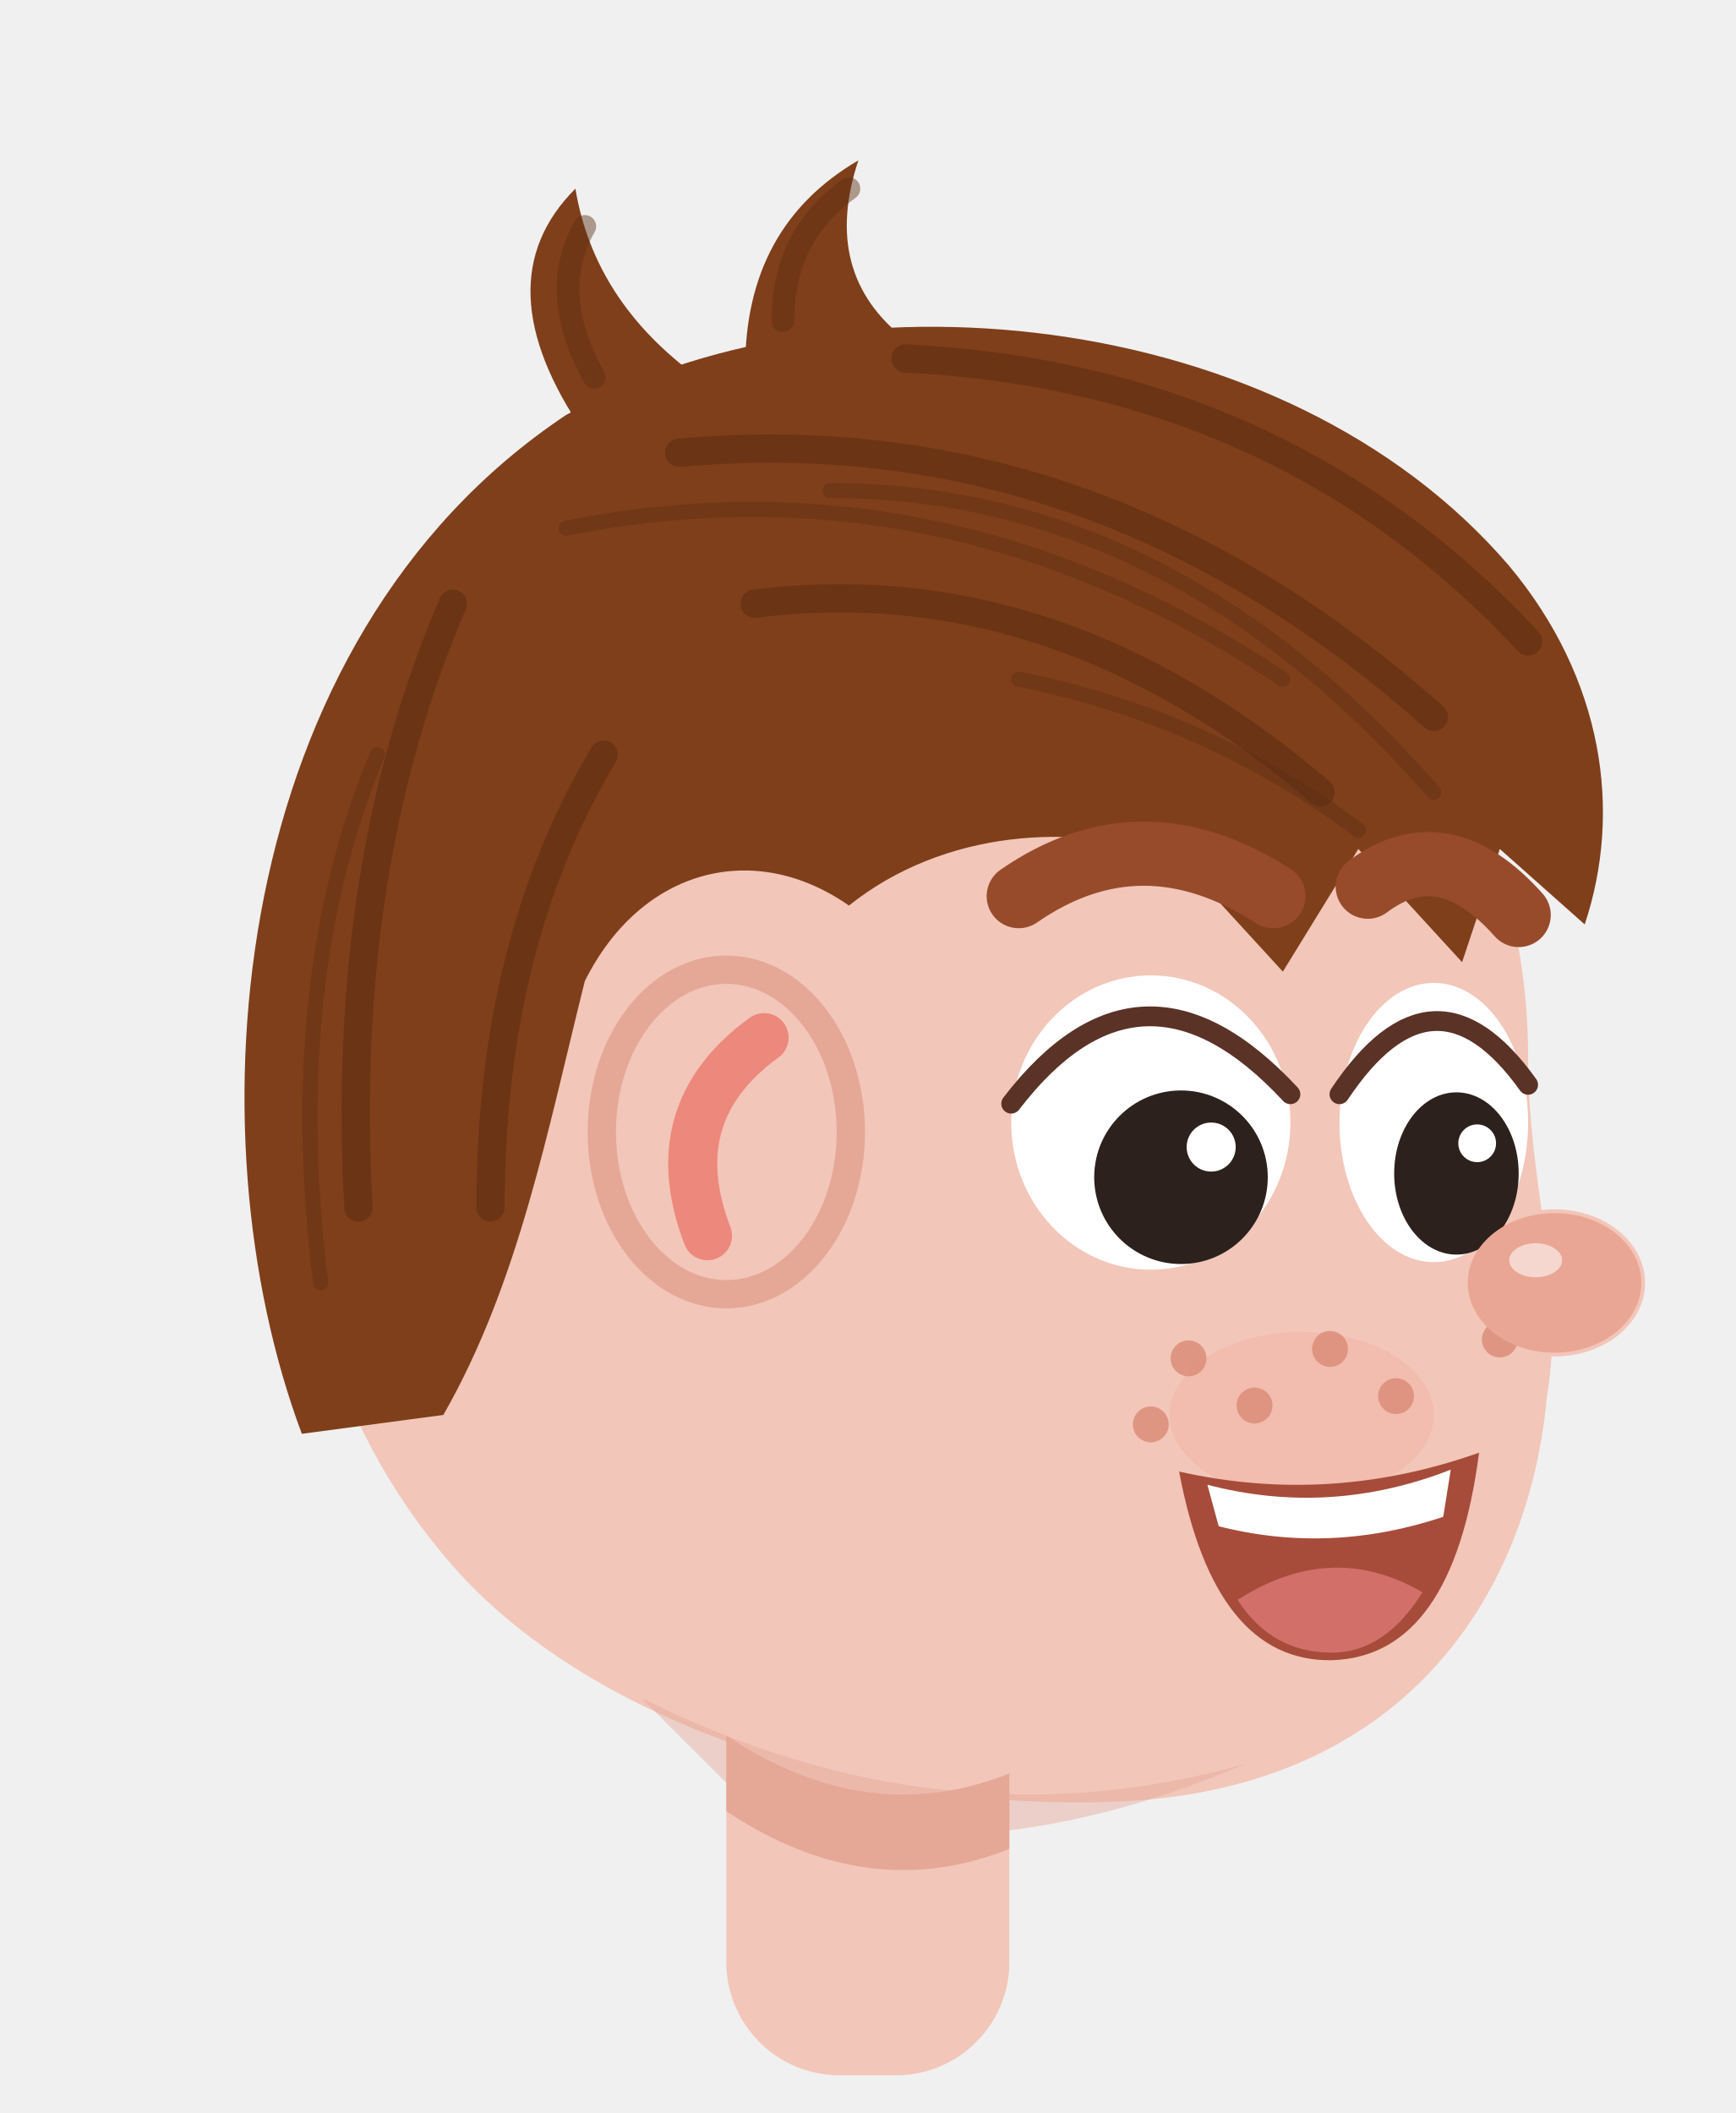
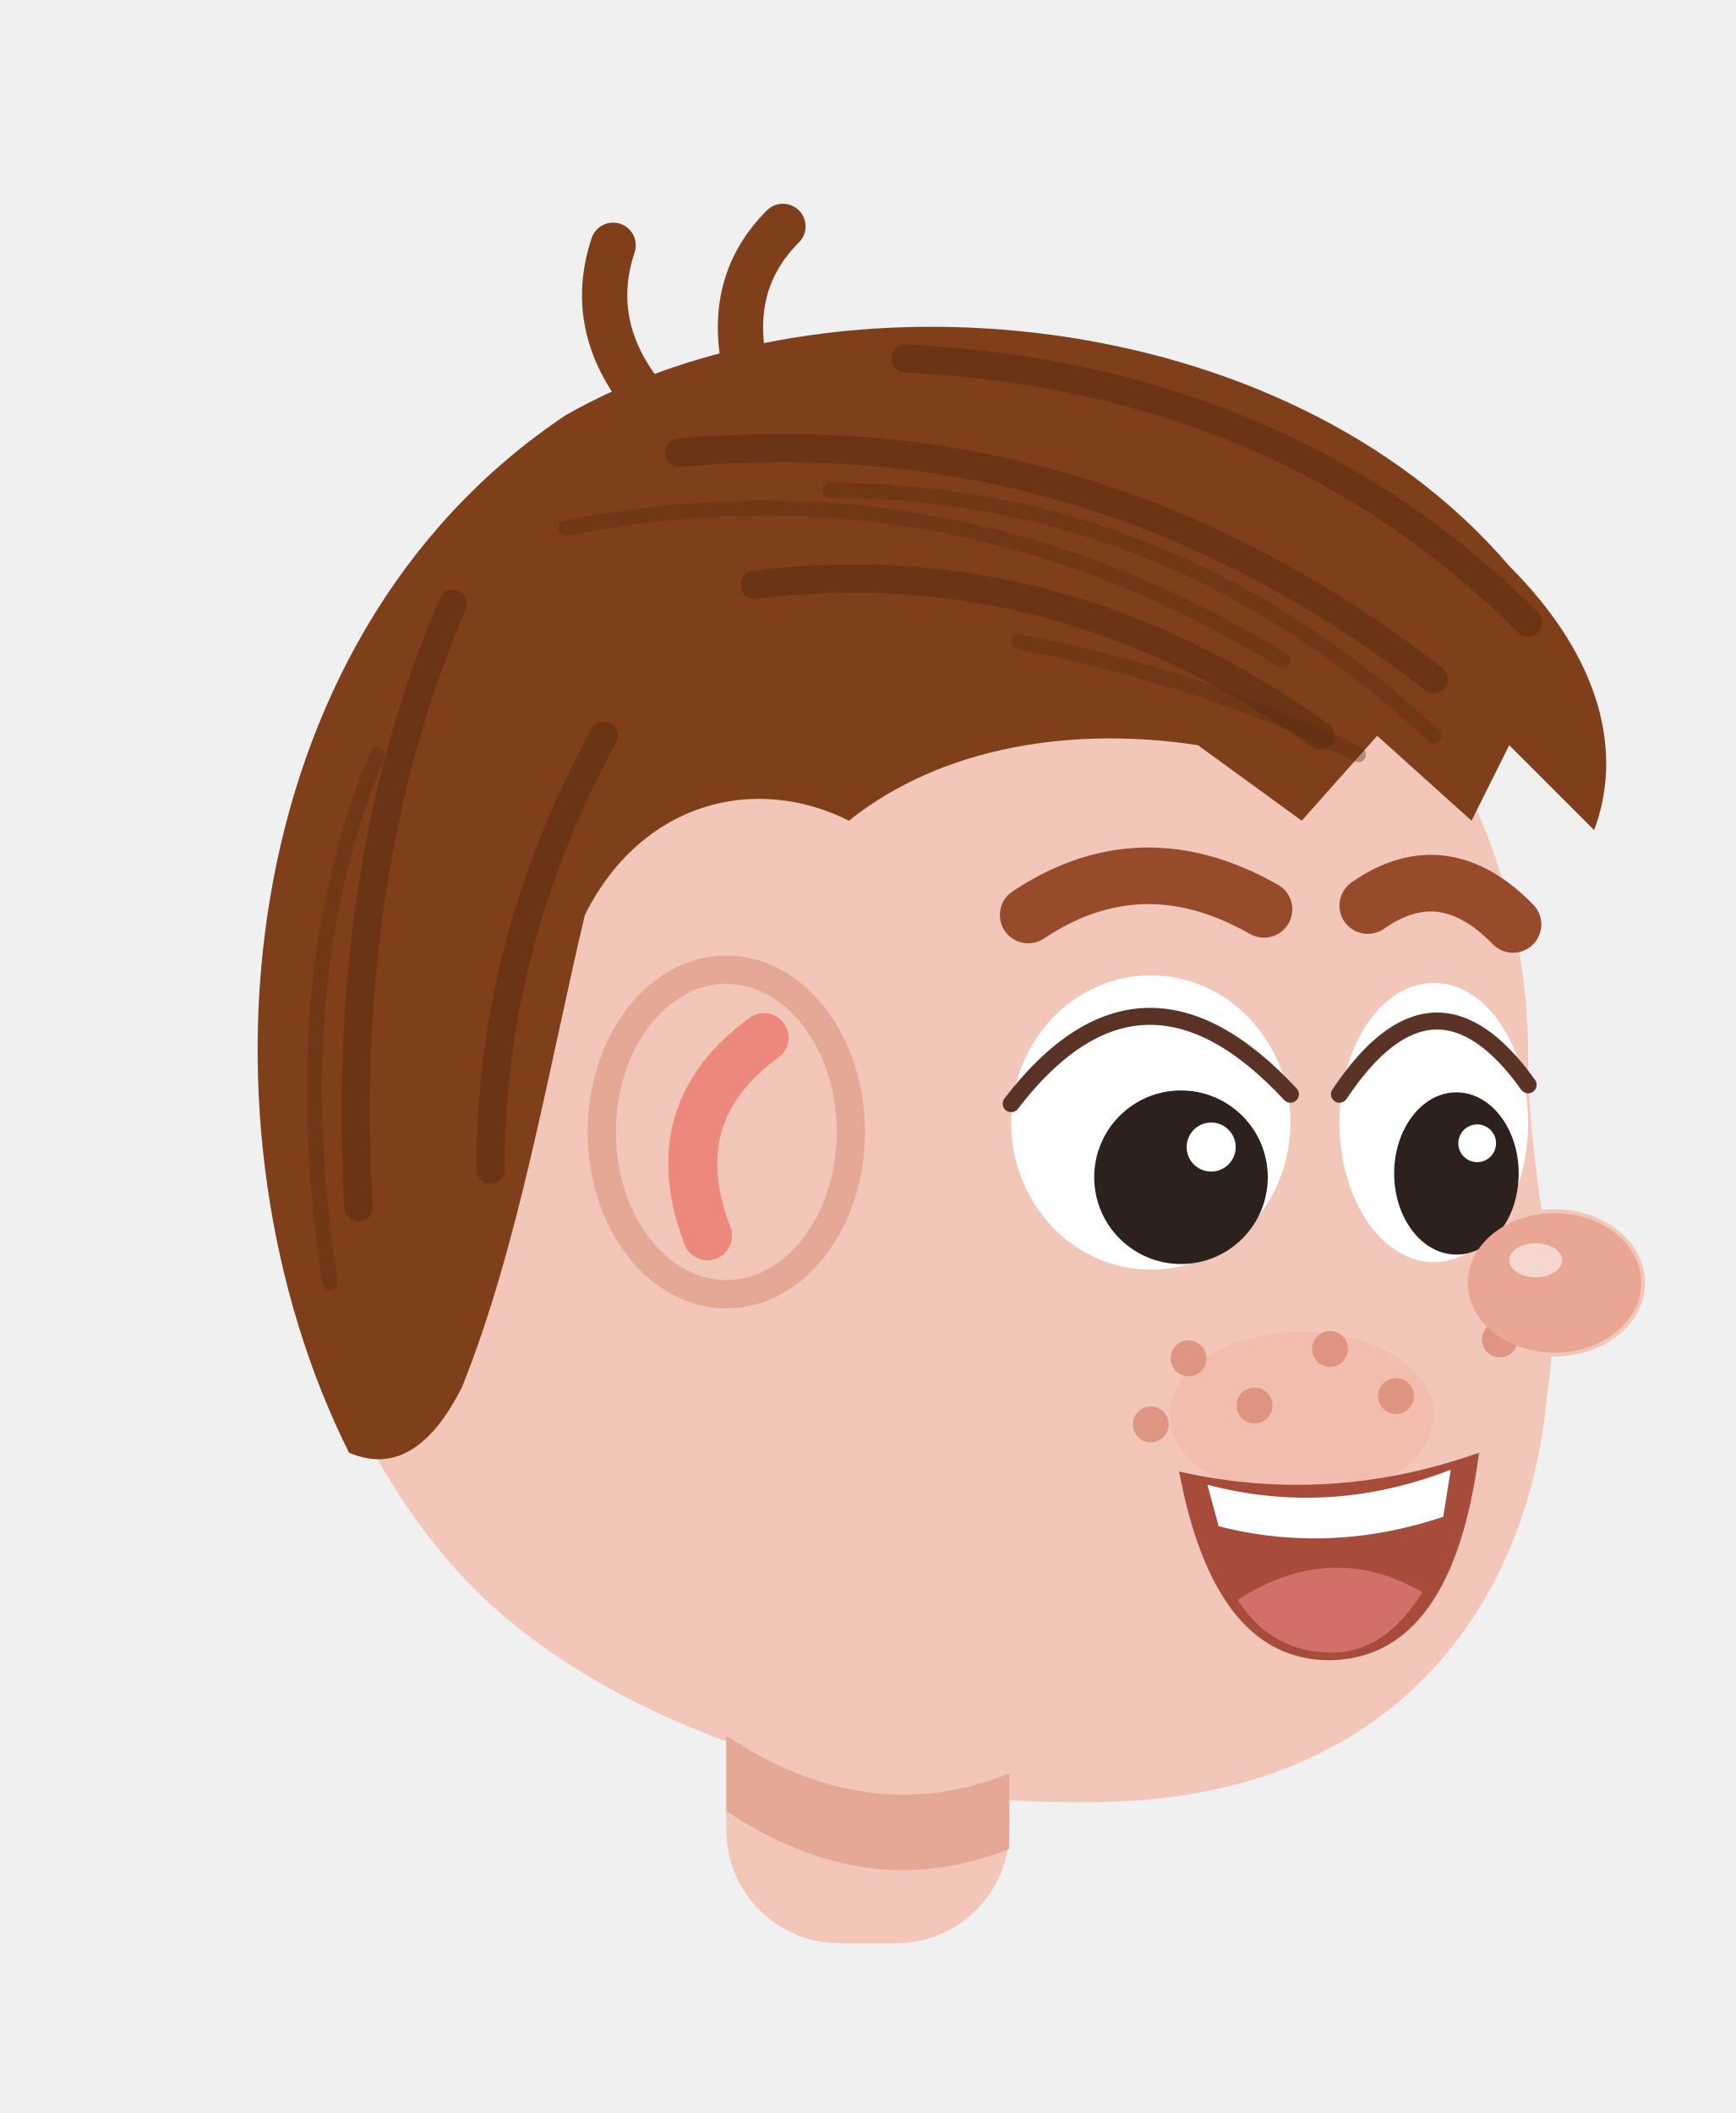
<svg xmlns="http://www.w3.org/2000/svg" viewBox="-46 -106 92 112" width="184" height="224">
  <g class="base">
-     <rect class="pz-forma" fill="#f2c6b9" x="-7.5" y="-22" width="15" height="26" rx="6" />
+     <rect class="pz-forma" fill="#f2c6b9" x="-7.5" y="-22" width="15" height="19" rx="6" />
    <path class="pz-forma" fill="#f2c6b9" d="M2,-82 C22,-82 35,-67 35,-50 C35,-43 37,-38 36,-32 C35,-21 28,-11 13,-10.5 C-1,-10 -15,-15 -22,-23 C-29,-31 -31,-41 -31,-51 C-31,-68 -17,-82 2,-82 Z" />
    <ellipse class="pz-forma" fill="#f2c6b9" cx="36.4" cy="-38" rx="4.8" ry="3.9" />
-     <path class="pz-forma" fill="#7f3f1a" d="M-30,-30 C-36,-46 -34,-72 -16,-84 C-2,-92 22,-90 34,-76 C39,-70 40,-63 38,-57 L33.5,-61 L31.5,-55 L26,-61 L22,-54.5 L16.5,-60.5 C11,-62.5 4,-62 -1,-58 C-6,-61.5 -12,-60 -15,-54 C-17,-46 -18.5,-38 -22.5,-31 Z" />
-     <path class="pz-forma" fill="#7f3f1a" d="M-15,-83 Q-20.5,-91 -15.5,-96 Q-14.5,-90 -9,-86 Z" />
-     <path class="pz-forma" fill="#7f3f1a" d="M-6.5,-86.5 Q-6.5,-94 -0.5,-97.5 Q-2.5,-91.5 2,-88 Z" />
+     <path class="pz-forma" fill="#7f3f1a" d="M-27.5,-29 C-36,-46 -34,-72 -16,-84 C-2,-92 22,-90 34,-76 C39,-71 40,-66 38.5,-62 L34,-66.5 L32,-62.5 L27,-67 L23,-62.5 L17.5,-66.5 C11,-67.5 4,-66.5 -1,-62.5 C-6,-65 -12,-63.5 -15,-57.5 C-17,-49 -18.5,-40 -21.5,-32.5 Q-24,-27.5 -27.5,-29 Z" />
    <ellipse class="pz-forma" fill="#f2c6b9" cx="-7.5" cy="-46" rx="6.6" ry="8.6" />
  </g>
  <g class="detalle">
    <ellipse cx="-7.5" cy="-46" rx="6.6" ry="8.6" fill="none" stroke="#e5a796" stroke-width="1.5" />
    <path fill="none" stroke="#ed887c" stroke-width="2.6" stroke-linecap="round" d="M-5.5,-51 Q-11,-47 -8.5,-40.5" />
-     <path fill="#e5a796" opacity=".45" d="M-12,-16 Q4,-8 20,-12.5 Q6,-6.5 -6,-10 Z" />
-     <path fill="none" stroke="#974b2b" stroke-width="3.4" stroke-linecap="round" d="M8,-58.5 Q14.5,-63 21.5,-58.5 M26.5,-59 Q30.5,-62 34.5,-57.5" />
+     <path fill="none" stroke="#974b2b" stroke-width="3" stroke-linecap="round" d="M8.5,-57.5 Q14.5,-61.5 21,-57.8 M26.5,-58 Q30.5,-60.8 34.2,-57" />
    <g class="pz-ojos">
      <ellipse cx="15" cy="-46.5" rx="7.4" ry="7.8" fill="#fff" />
      <ellipse cx="30" cy="-46.5" rx="5" ry="7.4" fill="#fff" />
      <ellipse cx="16.6" cy="-43.6" rx="4.6" ry="4.6" fill="#2c211c" />
      <ellipse cx="31.2" cy="-43.8" rx="3.3" ry="4.3" fill="#2c211c" />
      <circle cx="18.2" cy="-45.2" r="1.3" fill="#fff" />
      <circle cx="32.3" cy="-45.4" r="1" fill="#fff" />
-       <path fill="none" stroke="#5a3226" stroke-width="1.05" stroke-linecap="round" d="M7.6,-47.5 Q14.5,-56.5 22.4,-48 M25,-48 Q30,-55.5 35,-48.5" />
+       <path fill="none" stroke="#5a3226" stroke-width="0.9" stroke-linecap="round" d="M7.6,-47.5 Q14.5,-56.5 22.4,-48 M25,-48 Q30,-55.5 35,-48.5" />
    </g>
    <ellipse cx="23" cy="-31" rx="7" ry="4.4" fill="#f2b09f" opacity=".45" />
    <circle cx="17" cy="-34" r="0.95" fill="#d98a74" opacity=".8" />
    <circle cx="20.5" cy="-31.5" r="0.95" fill="#d98a74" opacity=".8" />
    <circle cx="15" cy="-30.5" r="0.95" fill="#d98a74" opacity=".8" />
    <circle cx="24.5" cy="-34.5" r="0.95" fill="#d98a74" opacity=".8" />
    <circle cx="28" cy="-32" r="0.95" fill="#d98a74" opacity=".8" />
    <circle cx="33.5" cy="-35" r="0.95" fill="#d98a74" opacity=".8" />
    <ellipse cx="36.4" cy="-38" rx="4.6" ry="3.7" fill="#eaa694" />
    <ellipse cx="35.4" cy="-39.2" rx="1.4" ry="0.9" fill="#fff" opacity=".55" />
    <path fill="#a74c3a" d="M16.5,-28 Q24.5,-26.2 32.4,-29 Q31,-18.2 24.6,-18 Q18.4,-17.9 16.5,-28 Z" />
    <path fill="#fff" d="M18,-27.3 Q24.5,-25.6 30.9,-28.1 L30.5,-25.6 Q24.5,-23.6 18.6,-25.1 Z" />
    <path fill="#d26f69" d="M19.6,-21.2 Q24.6,-24.4 29.4,-21.6 Q27.4,-18.4 24.6,-18.4 Q21.4,-18.4 19.6,-21.2 Z" />
-     <path fill="none" stroke="#5b2c11" stroke-width="1.5" stroke-linecap="round" opacity=".55" d="M-10,-82 Q12,-84 30,-68 M-6,-74 Q10,-76 24,-64 M-22,-74 Q-28,-60 -27,-42 M-14,-66 Q-20,-56 -20,-42 M2,-87 Q22,-86 35,-72" />
-     <path fill="none" stroke="#5b2c11" stroke-width="0.8" stroke-linecap="round" opacity=".4" d="M-16,-78 Q4,-82 22,-70 M-2,-80 Q16,-80 30,-64 M-26,-66 Q-31,-54 -29,-38 M8,-70 Q18,-68 26,-62" />
-     <path fill="none" stroke="#5b2c11" stroke-width="1.2" stroke-linecap="round" opacity=".45" d="M-14.5,-86 Q-17,-90.5 -15,-94 M-4.5,-89 Q-4.5,-93.5 -1,-96" />
+     <path fill="none" stroke="#7f3f1a" stroke-width="2.4" stroke-linecap="round" d="M-11.5,-84.5 Q-15,-88.5 -13.5,-93 M-6.5,-86.5 Q-7.5,-91 -4.5,-94" />
+     <path fill="none" stroke="#5b2c11" stroke-width="1.5" stroke-linecap="round" opacity=".55" d="M-10,-82 Q12,-84 30,-70 M-6,-75 Q10,-77 24,-67 M-22,-74 Q-28,-60 -27,-42 M-14,-67 Q-20,-56 -20,-44 M2,-87 Q22,-86 35,-73" />
+     <path fill="none" stroke="#5b2c11" stroke-width="0.8" stroke-linecap="round" opacity=".4" d="M-16,-78 Q4,-82 22,-71 M-2,-80 Q16,-80 30,-67 M-26,-66 Q-31,-54 -28.5,-38 M8,-72 Q18,-70 26,-66" />
    <path fill="#e5a796" d="M-7.5,-14 Q0,-9 7.5,-12 L7.5,-8 Q0,-5 -7.5,-10 Z" />
  </g>
</svg>
